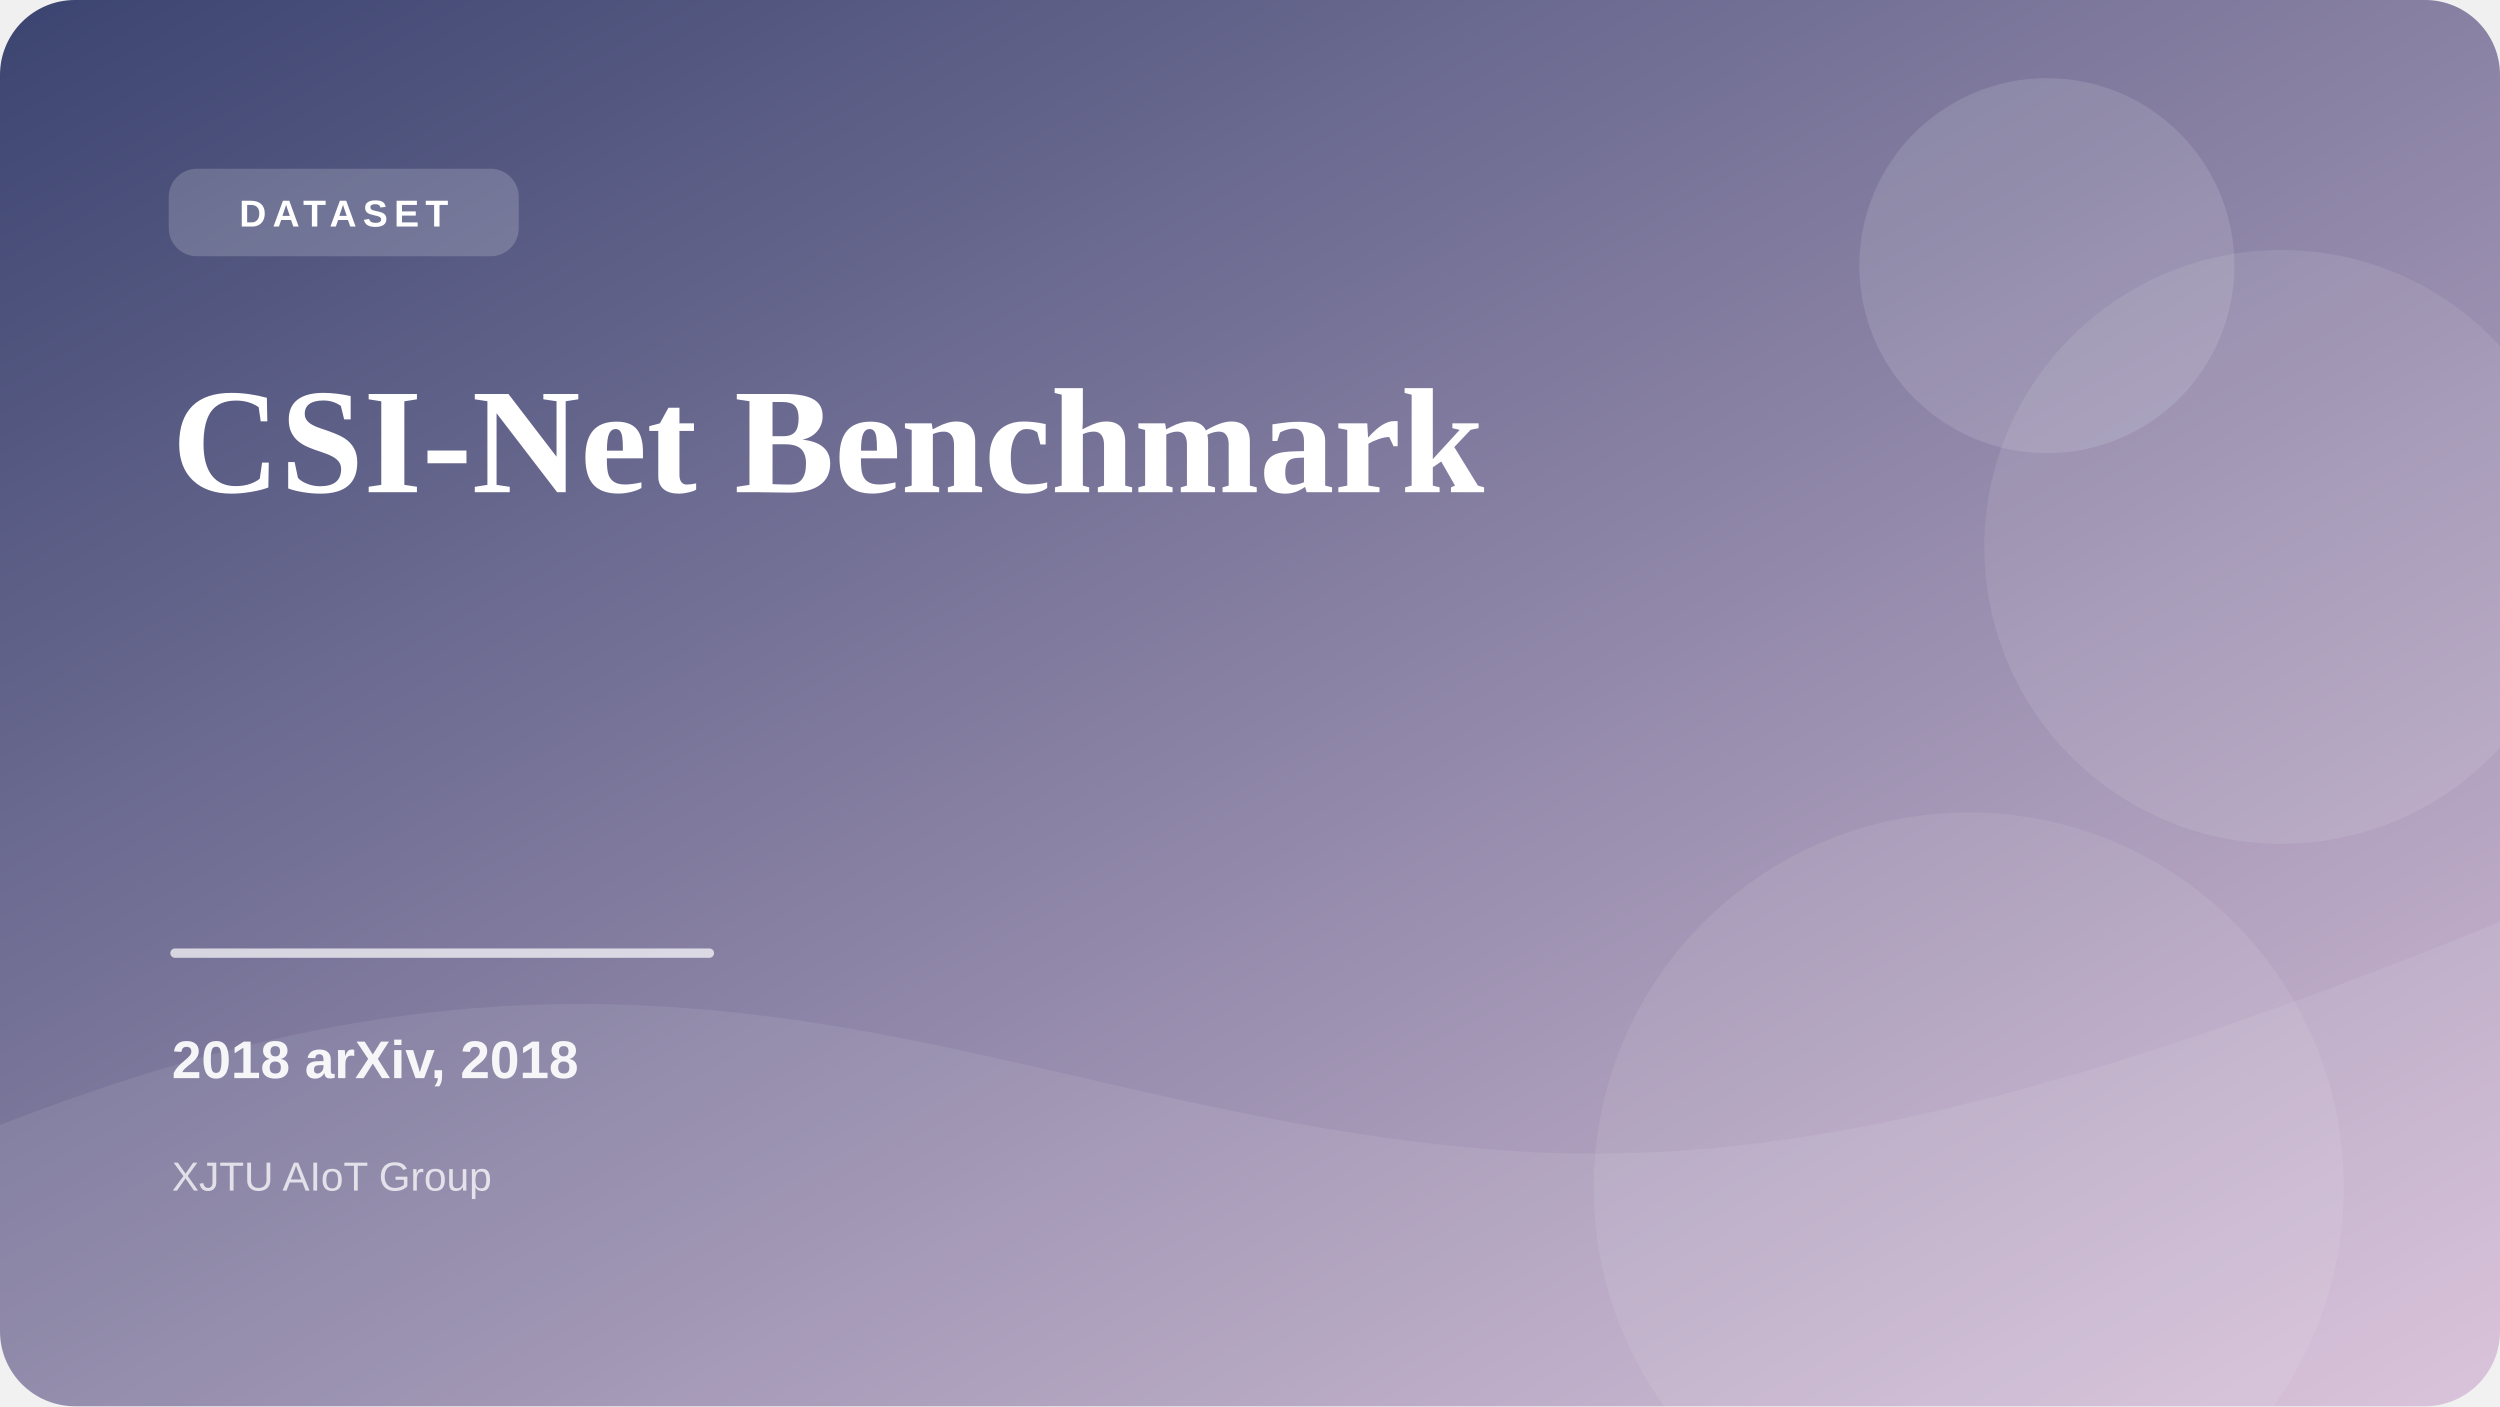
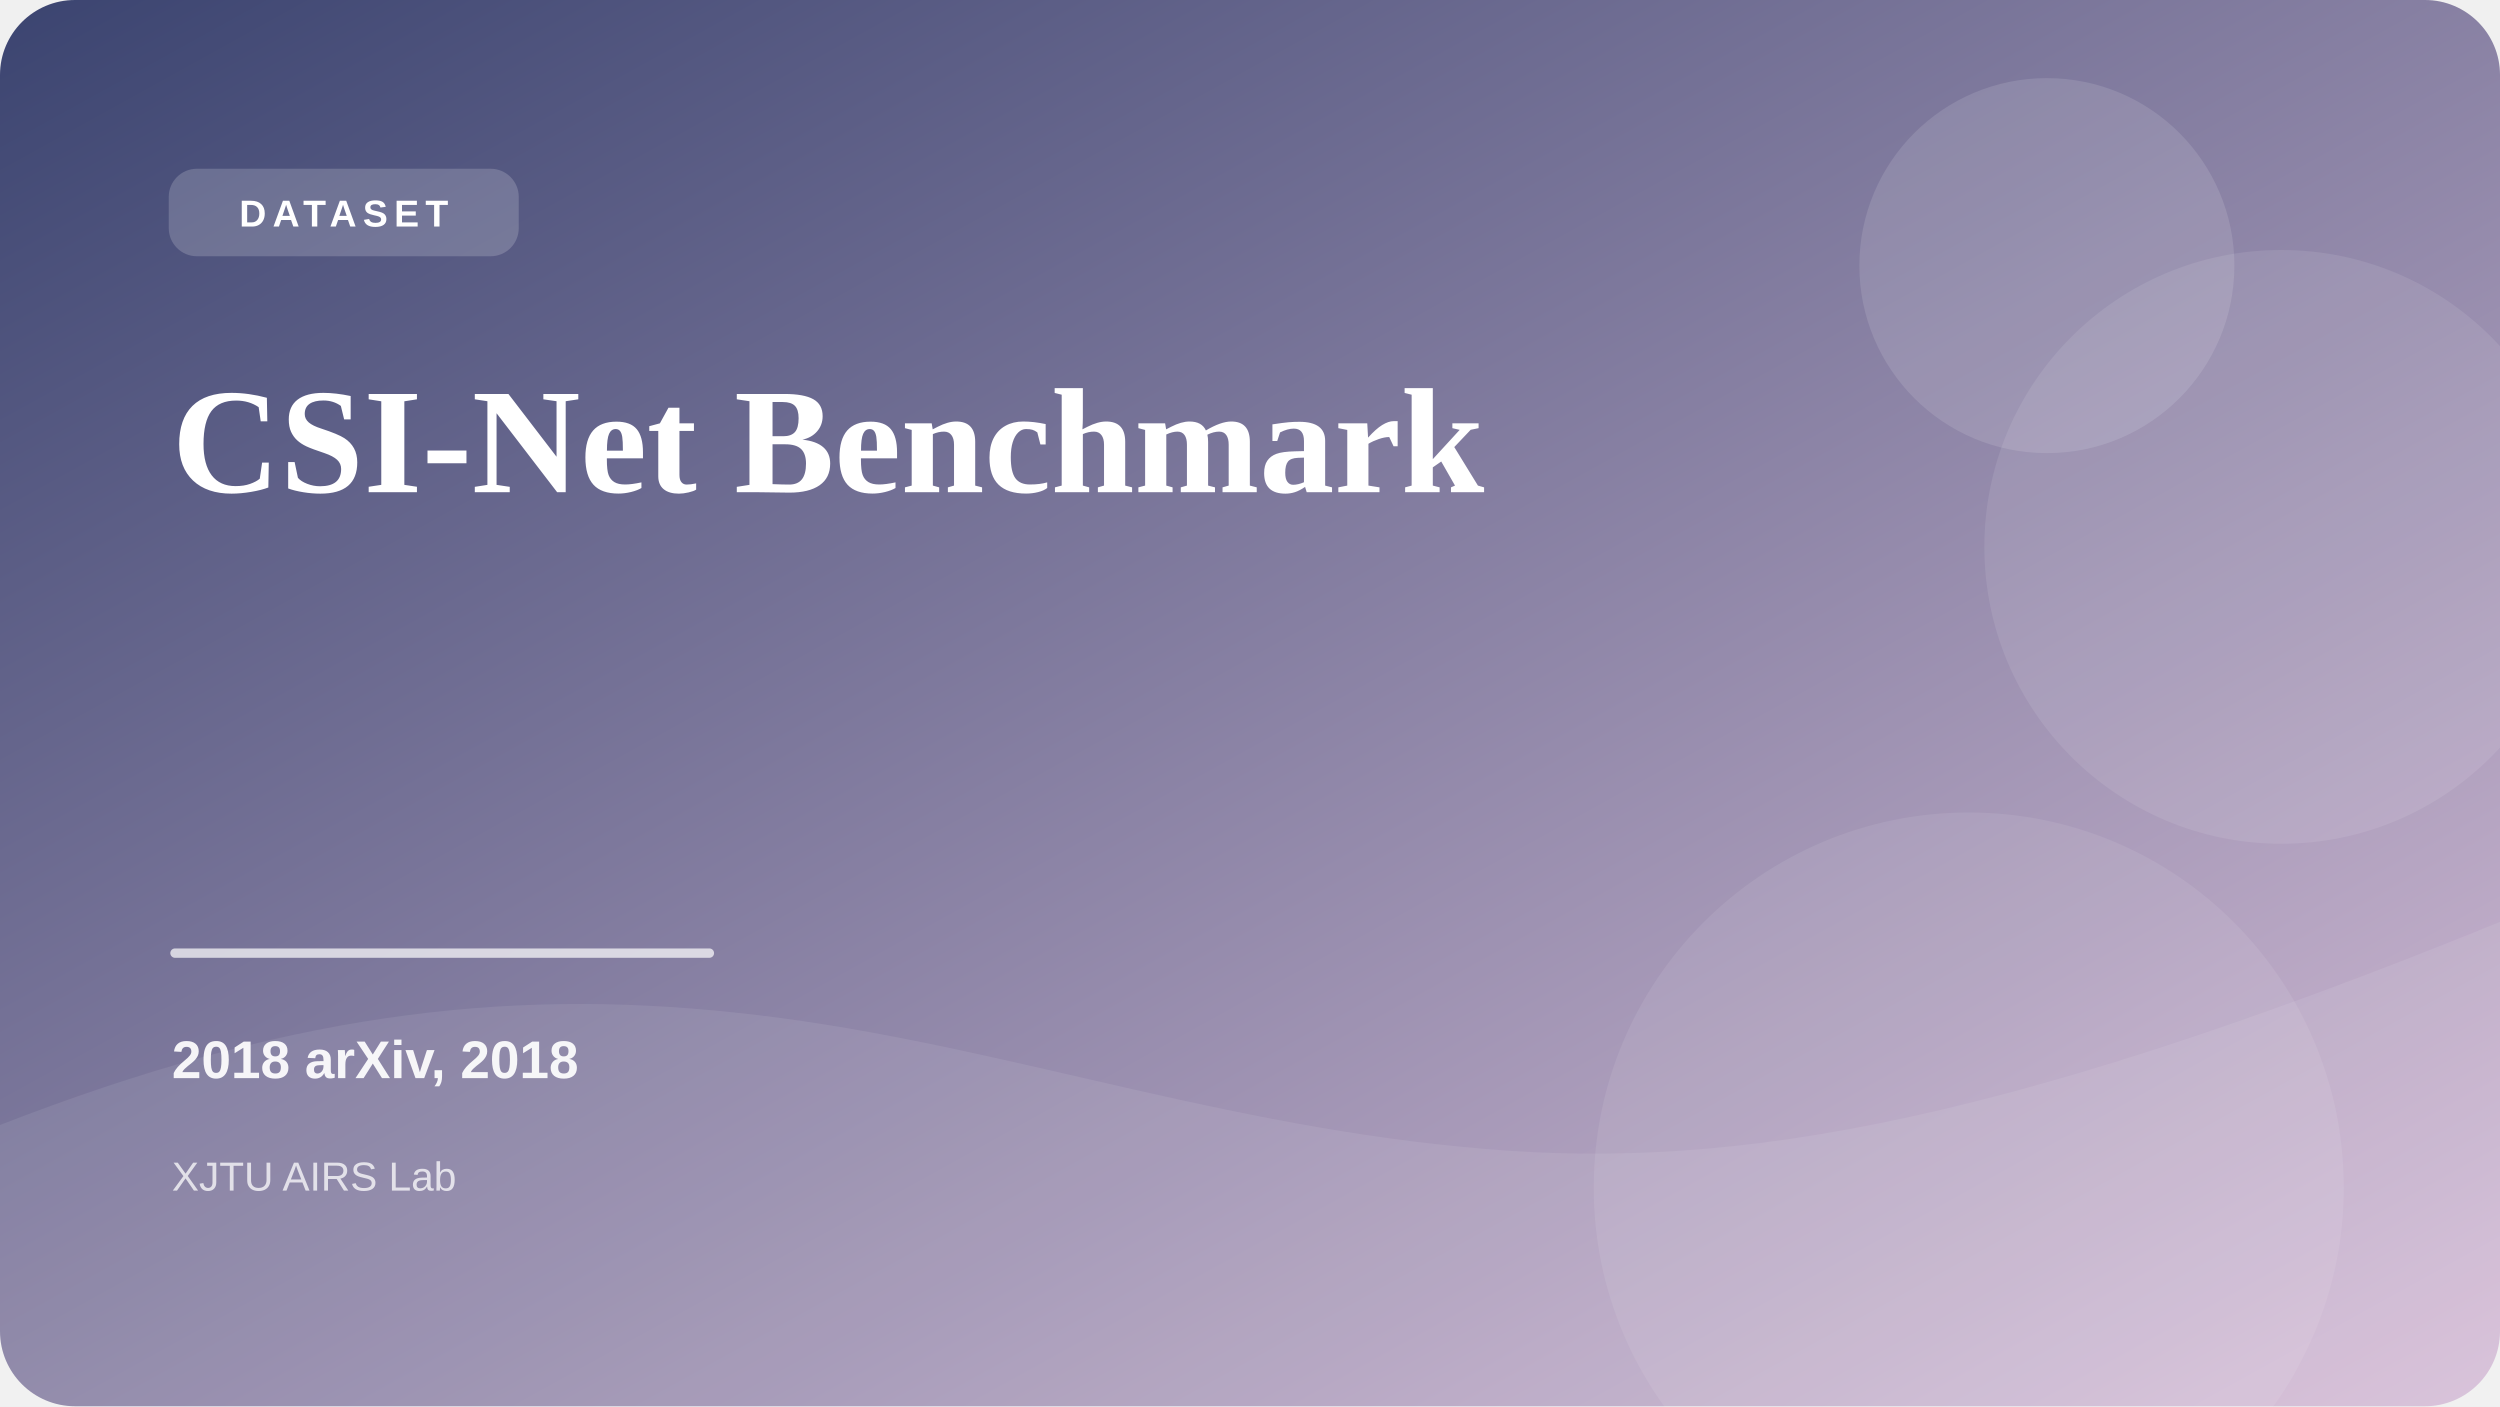
<svg xmlns="http://www.w3.org/2000/svg" viewBox="0 0 1600 900" role="img" aria-label="CSI-Net Benchmark">
  <defs>
    <linearGradient id="gradient" x1="0%" y1="0%" x2="100%" y2="100%">
      <stop offset="0%" stop-color="#3b4470" />
      <stop offset="100%" stop-color="#d7bfd8" />
    </linearGradient>
  </defs>
  <rect width="1600" height="900" rx="48" fill="url(#gradient)" />
  <circle cx="1310" cy="170" r="120" fill="rgba(255,255,255,0.12)" />
  <circle cx="1460" cy="350" r="190" fill="rgba(255,255,255,0.09)" />
  <circle cx="1260" cy="760" r="240" fill="rgba(255,255,255,0.08)" />
  <path d="M0 720C180 650 320 632 470 648C625 664 768 718 936 734C1095 750 1266 726 1600 590V900H0Z" fill="rgba(255,255,255,0.08)" />
  <rect x="108" y="108" width="224" height="56" rx="18" fill="rgba(255,255,255,0.18)" />
  <text x="220" y="145" text-anchor="middle" font-family="'Trebuchet MS', 'Segoe UI', Arial, sans-serif" font-size="24" font-weight="700" letter-spacing="4" fill="#ffffff">DATASET</text>
  <text x="110" y="315" font-family="Georgia, 'Times New Roman', serif" font-size="96" font-weight="700" fill="#ffffff">
    <tspan x="110" y="315">CSI-Net Benchmark</tspan>
  </text>
  <line x1="112" y1="610" x2="454" y2="610" stroke="rgba(255,255,255,0.7)" stroke-width="6" stroke-linecap="round" />
  <text x="110" y="690" font-family="'Trebuchet MS', 'Segoe UI', Arial, sans-serif" font-size="34" font-weight="600" fill="rgba(255,255,255,0.92)">2018 arXiv, 2018</text>
-   <text x="110" y="762" font-family="Arial, sans-serif" font-size="26" fill="rgba(255,255,255,0.74)">XJTU AIoT Group</text>
+   <text x="110" y="762" font-family="Arial, sans-serif" font-size="26" fill="rgba(255,255,255,0.74)">XJTU AIRS Lab</text>
</svg>
